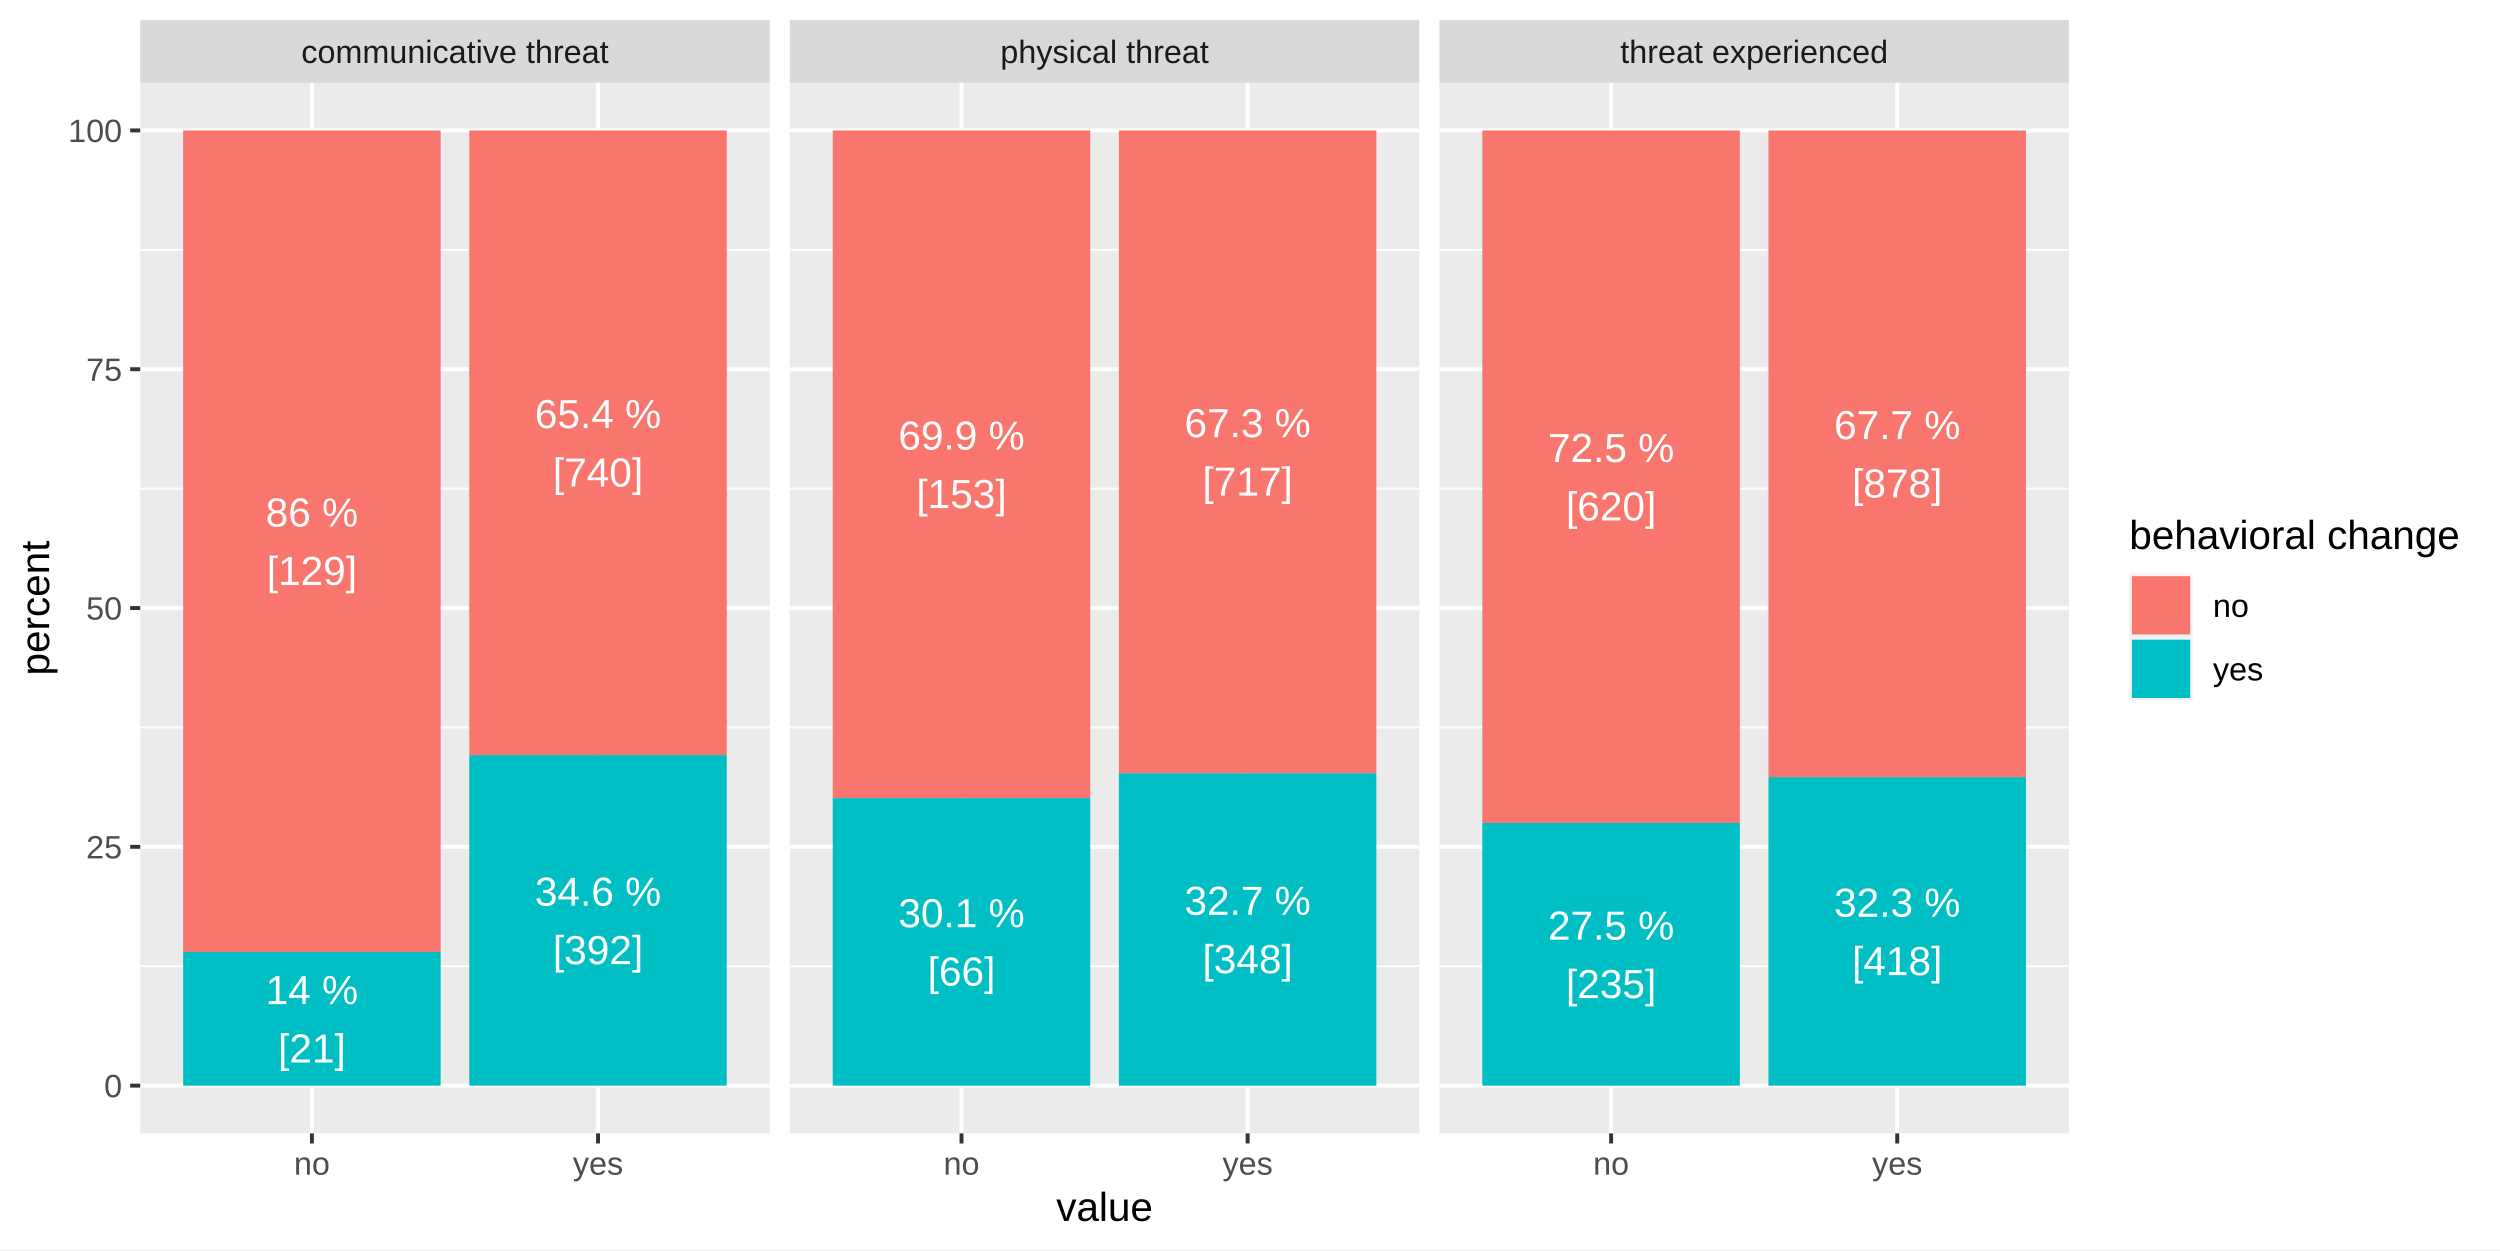
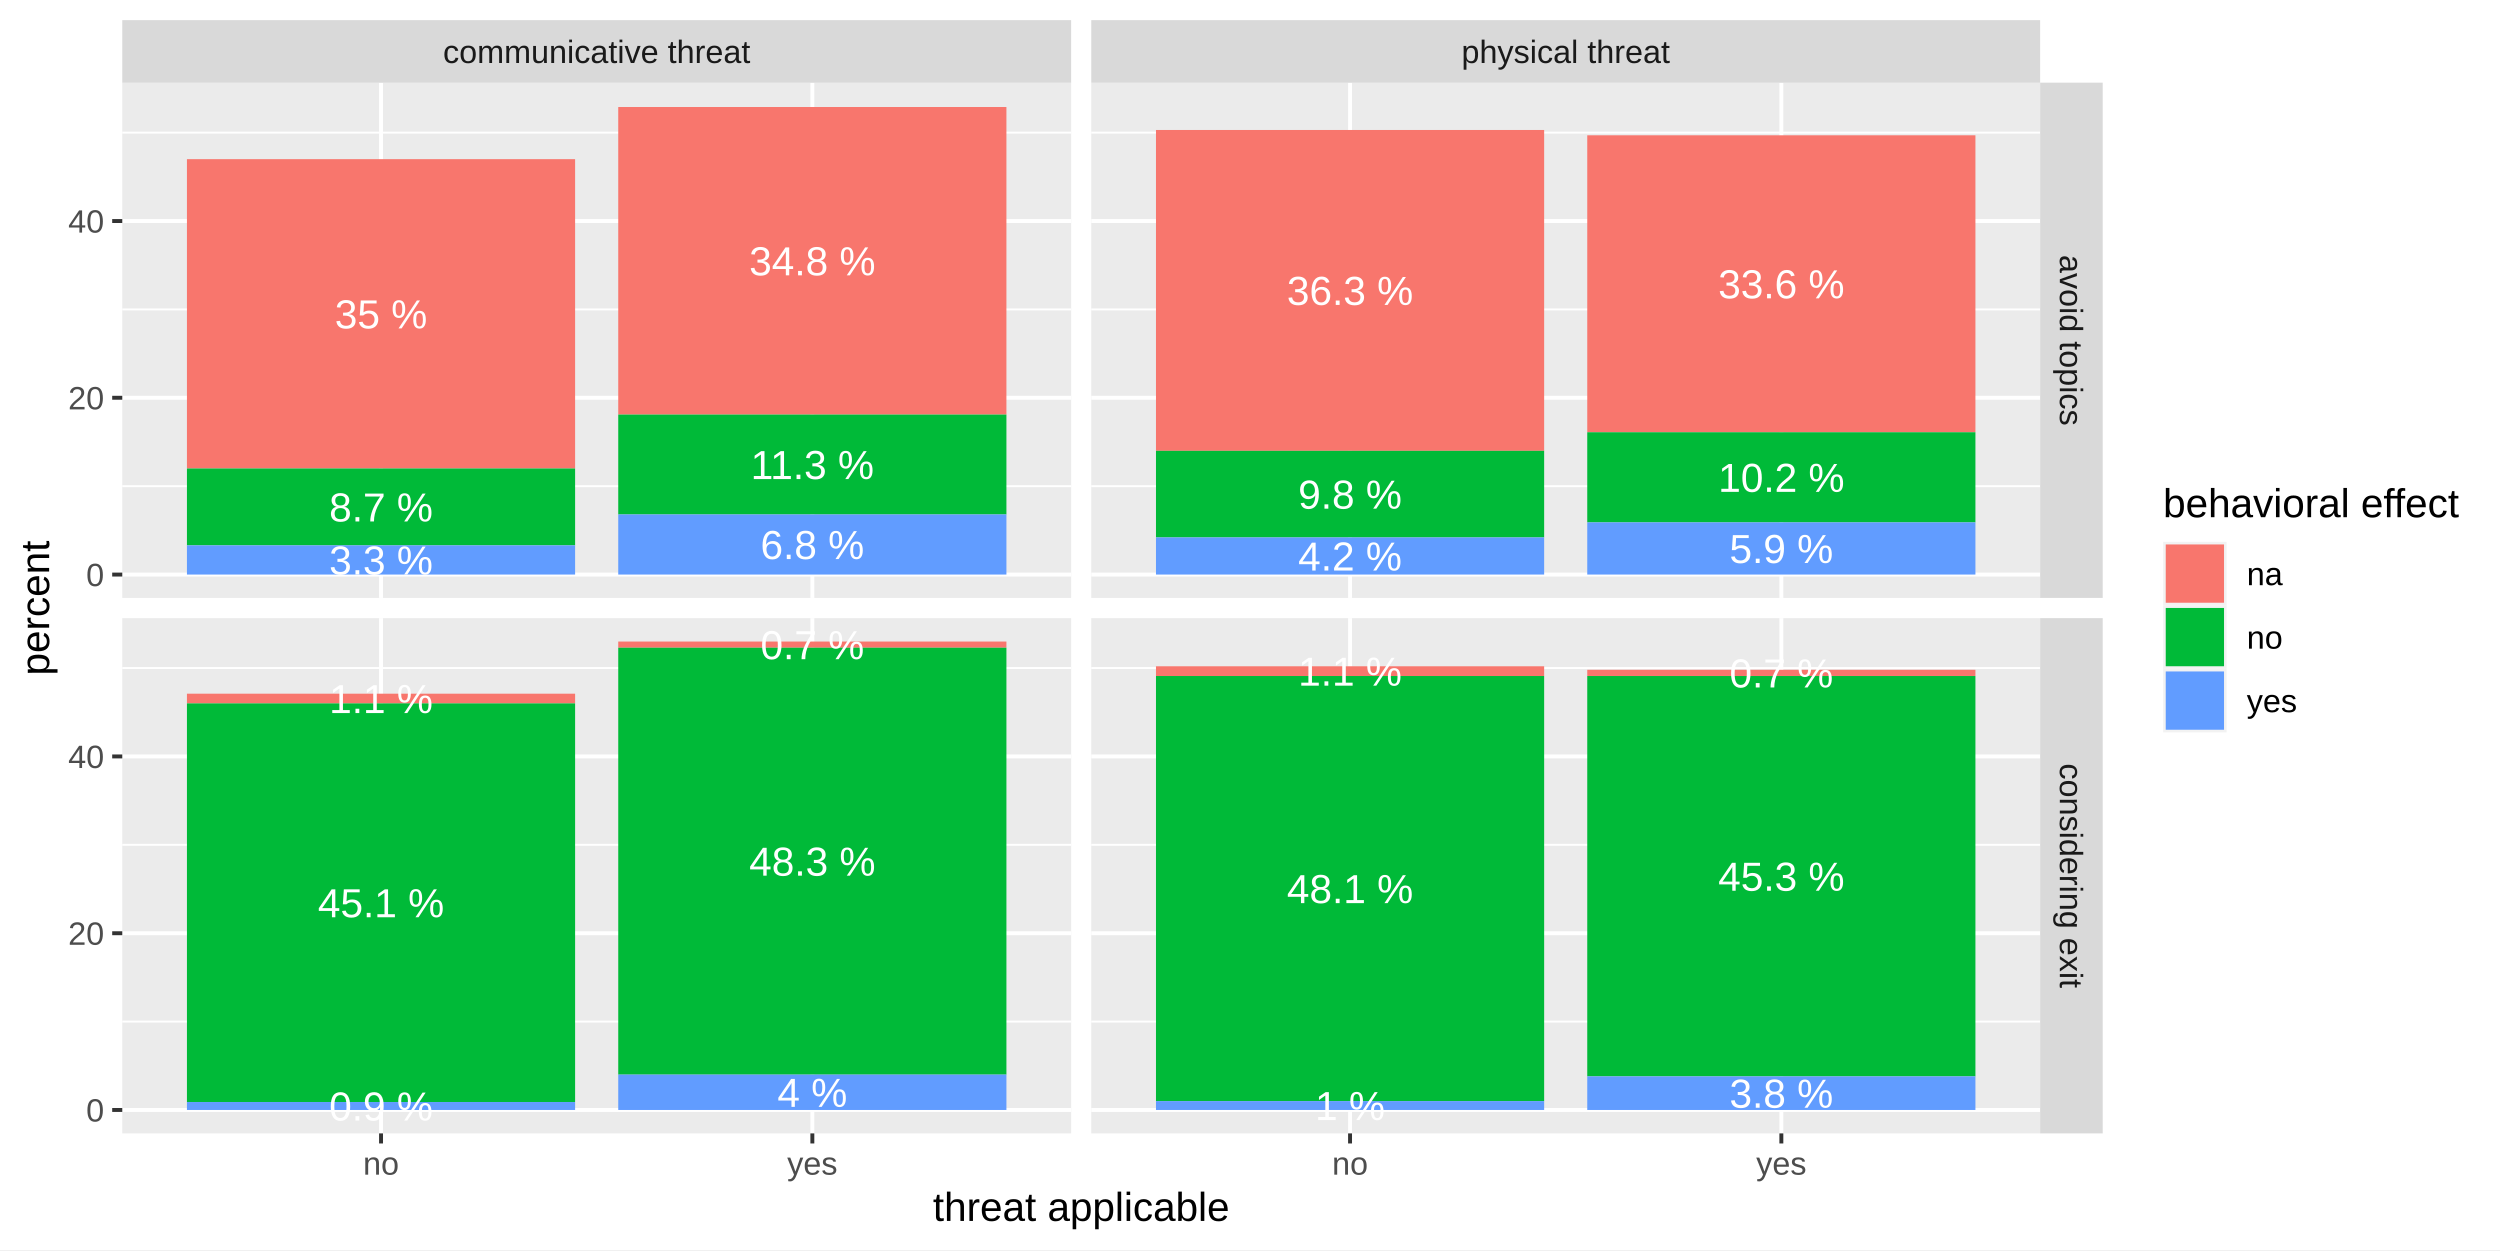
<svg xmlns="http://www.w3.org/2000/svg" class="svglite" width="680.31pt" height="340.16pt" viewBox="0 0 680.31 340.16">
  <defs>
    <style type="text/css">
    .svglite line, .svglite polyline, .svglite polygon, .svglite path, .svglite rect, .svglite circle {
      fill: none;
      stroke: #000000;
      stroke-linecap: round;
      stroke-linejoin: round;
      stroke-miterlimit: 10.00;
    }
    .svglite text {
      white-space: pre;
    }
  </style>
  </defs>
  <rect width="100%" height="100%" style="stroke: none; fill: #FFFFFF;" />
  <defs>
    <clipPath id="cpMC4wMHw2ODAuMzF8MC4wMHwzNDAuMTY=">
      <rect x="0.00" y="0.00" width="680.31" height="340.16" />
    </clipPath>
  </defs>
  <g clip-path="url(#cpMC4wMHw2ODAuMzF8MC4wMHwzNDAuMTY=)">
-     <rect x="0.00" y="0.00" width="680.31" height="340.16" style="stroke-width: 1.07; stroke: #FFFFFF; fill: #FFFFFF;" />
-   </g>
-   <defs>
-     <clipPath id="cpMzguMTZ8MjA5LjQ1fDIyLjUwfDMwOC40Mg==">
-       <rect x="38.16" y="22.50" width="171.29" height="285.92" />
-     </clipPath>
-   </defs>
-   <g clip-path="url(#cpMzguMTZ8MjA5LjQ1fDIyLjUwfDMwOC40Mg==)">
-     <rect x="38.16" y="22.50" width="171.29" height="285.92" style="stroke-width: 1.07; stroke: none; fill: #EBEBEB;" />
-     <polyline points="38.16,262.94 209.45,262.94 " style="stroke-width: 0.53; stroke: #FFFFFF; stroke-linecap: butt;" />
-     <polyline points="38.16,197.96 209.45,197.96 " style="stroke-width: 0.53; stroke: #FFFFFF; stroke-linecap: butt;" />
-     <polyline points="38.16,132.97 209.45,132.97 " style="stroke-width: 0.53; stroke: #FFFFFF; stroke-linecap: butt;" />
-     <polyline points="38.16,67.99 209.45,67.99 " style="stroke-width: 0.53; stroke: #FFFFFF; stroke-linecap: butt;" />
-     <polyline points="38.16,295.43 209.45,295.43 " style="stroke-width: 1.07; stroke: #FFFFFF; stroke-linecap: butt;" />
-     <polyline points="38.16,230.45 209.45,230.45 " style="stroke-width: 1.07; stroke: #FFFFFF; stroke-linecap: butt;" />
-     <polyline points="38.16,165.46 209.45,165.46 " style="stroke-width: 1.07; stroke: #FFFFFF; stroke-linecap: butt;" />
-     <polyline points="38.16,100.48 209.45,100.48 " style="stroke-width: 1.07; stroke: #FFFFFF; stroke-linecap: butt;" />
-     <polyline points="38.16,35.50 209.45,35.50 " style="stroke-width: 1.07; stroke: #FFFFFF; stroke-linecap: butt;" />
-     <polyline points="84.88,308.42 84.88,22.50 " style="stroke-width: 1.07; stroke: #FFFFFF; stroke-linecap: butt;" />
-     <polyline points="162.74,308.42 162.74,22.50 " style="stroke-width: 1.07; stroke: #FFFFFF; stroke-linecap: butt;" />
-     <rect x="49.84" y="35.50" width="70.07" height="223.54" style="stroke-width: 1.07; stroke: none; stroke-linecap: butt; stroke-linejoin: miter; fill: #F8766D;" />
-     <rect x="49.84" y="259.04" width="70.07" height="36.39" style="stroke-width: 1.07; stroke: none; stroke-linecap: butt; stroke-linejoin: miter; fill: #00BFC4;" />
-     <rect x="127.70" y="35.50" width="70.07" height="169.99" style="stroke-width: 1.07; stroke: none; stroke-linecap: butt; stroke-linejoin: miter; fill: #F8766D;" />
-     <rect x="127.70" y="205.49" width="70.07" height="89.93" style="stroke-width: 1.07; stroke: none; stroke-linecap: butt; stroke-linejoin: miter; fill: #00BFC4;" />
-     <text x="84.88" y="143.28" text-anchor="middle" style="font-size: 11.04px;fill: #FFFFFF; font-family: &quot;Arial&quot;;" textLength="25.14px" lengthAdjust="spacingAndGlyphs">86 %</text>
-     <text x="84.88" y="159.17" text-anchor="middle" style="font-size: 11.04px;fill: #FFFFFF; font-family: &quot;Arial&quot;;" textLength="24.54px" lengthAdjust="spacingAndGlyphs">[129]</text>
-     <text x="84.88" y="273.24" text-anchor="middle" style="font-size: 11.04px;fill: #FFFFFF; font-family: &quot;Arial&quot;;" textLength="25.14px" lengthAdjust="spacingAndGlyphs">14 %</text>
-     <text x="84.88" y="289.14" text-anchor="middle" style="font-size: 11.04px;fill: #FFFFFF; font-family: &quot;Arial&quot;;" textLength="18.40px" lengthAdjust="spacingAndGlyphs">[21]</text>
-     <text x="162.74" y="116.50" text-anchor="middle" style="font-size: 11.04px;fill: #FFFFFF; font-family: &quot;Arial&quot;;" textLength="34.34px" lengthAdjust="spacingAndGlyphs">65.4 %</text>
-     <text x="162.74" y="132.40" text-anchor="middle" style="font-size: 11.04px;fill: #FFFFFF; font-family: &quot;Arial&quot;;" textLength="24.54px" lengthAdjust="spacingAndGlyphs">[740]</text>
-     <text x="162.74" y="246.47" text-anchor="middle" style="font-size: 11.04px;fill: #FFFFFF; font-family: &quot;Arial&quot;;" textLength="34.34px" lengthAdjust="spacingAndGlyphs">34.6 %</text>
-     <text x="162.74" y="262.37" text-anchor="middle" style="font-size: 11.04px;fill: #FFFFFF; font-family: &quot;Arial&quot;;" textLength="24.54px" lengthAdjust="spacingAndGlyphs">[392]</text>
-   </g>
-   <g clip-path="url(#cpMC4wMHw2ODAuMzF8MC4wMHwzNDAuMTY=)">
- </g>
-   <defs>
-     <clipPath id="cpMjE0LjkzfDM4Ni4yM3wyMi41MHwzMDguNDI=">
-       <rect x="214.93" y="22.50" width="171.29" height="285.92" />
-     </clipPath>
-   </defs>
-   <g clip-path="url(#cpMjE0LjkzfDM4Ni4yM3wyMi41MHwzMDguNDI=)">
-     <rect x="214.93" y="22.50" width="171.29" height="285.92" style="stroke-width: 1.07; stroke: none; fill: #EBEBEB;" />
-     <polyline points="214.93,262.94 386.23,262.94 " style="stroke-width: 0.53; stroke: #FFFFFF; stroke-linecap: butt;" />
-     <polyline points="214.93,197.96 386.23,197.96 " style="stroke-width: 0.53; stroke: #FFFFFF; stroke-linecap: butt;" />
-     <polyline points="214.93,132.97 386.23,132.97 " style="stroke-width: 0.53; stroke: #FFFFFF; stroke-linecap: butt;" />
-     <polyline points="214.93,67.99 386.23,67.99 " style="stroke-width: 0.53; stroke: #FFFFFF; stroke-linecap: butt;" />
-     <polyline points="214.93,295.43 386.23,295.43 " style="stroke-width: 1.07; stroke: #FFFFFF; stroke-linecap: butt;" />
-     <polyline points="214.93,230.45 386.23,230.45 " style="stroke-width: 1.07; stroke: #FFFFFF; stroke-linecap: butt;" />
-     <polyline points="214.93,165.46 386.23,165.46 " style="stroke-width: 1.07; stroke: #FFFFFF; stroke-linecap: butt;" />
-     <polyline points="214.93,100.48 386.23,100.48 " style="stroke-width: 1.07; stroke: #FFFFFF; stroke-linecap: butt;" />
-     <polyline points="214.93,35.50 386.23,35.50 " style="stroke-width: 1.07; stroke: #FFFFFF; stroke-linecap: butt;" />
-     <polyline points="261.65,308.42 261.65,22.50 " style="stroke-width: 1.07; stroke: #FFFFFF; stroke-linecap: butt;" />
-     <polyline points="339.51,308.42 339.51,22.50 " style="stroke-width: 1.07; stroke: #FFFFFF; stroke-linecap: butt;" />
-     <rect x="226.61" y="35.50" width="70.07" height="181.69" style="stroke-width: 1.07; stroke: none; stroke-linecap: butt; stroke-linejoin: miter; fill: #F8766D;" />
-     <rect x="226.61" y="217.19" width="70.07" height="78.24" style="stroke-width: 1.07; stroke: none; stroke-linecap: butt; stroke-linejoin: miter; fill: #00BFC4;" />
-     <rect x="304.47" y="35.50" width="70.07" height="174.93" style="stroke-width: 1.07; stroke: none; stroke-linecap: butt; stroke-linejoin: miter; fill: #F8766D;" />
-     <rect x="304.47" y="210.43" width="70.07" height="85.00" style="stroke-width: 1.07; stroke: none; stroke-linecap: butt; stroke-linejoin: miter; fill: #00BFC4;" />
-     <text x="261.65" y="122.35" text-anchor="middle" style="font-size: 11.04px;fill: #FFFFFF; font-family: &quot;Arial&quot;;" textLength="34.34px" lengthAdjust="spacingAndGlyphs">69.9 %</text>
-     <text x="261.65" y="138.25" text-anchor="middle" style="font-size: 11.04px;fill: #FFFFFF; font-family: &quot;Arial&quot;;" textLength="24.54px" lengthAdjust="spacingAndGlyphs">[153]</text>
-     <text x="261.65" y="252.32" text-anchor="middle" style="font-size: 11.04px;fill: #FFFFFF; font-family: &quot;Arial&quot;;" textLength="34.34px" lengthAdjust="spacingAndGlyphs">30.1 %</text>
-     <text x="261.65" y="268.21" text-anchor="middle" style="font-size: 11.04px;fill: #FFFFFF; font-family: &quot;Arial&quot;;" textLength="18.40px" lengthAdjust="spacingAndGlyphs">[66]</text>
-     <text x="339.51" y="118.97" text-anchor="middle" style="font-size: 11.04px;fill: #FFFFFF; font-family: &quot;Arial&quot;;" textLength="34.34px" lengthAdjust="spacingAndGlyphs">67.3 %</text>
-     <text x="339.51" y="134.87" text-anchor="middle" style="font-size: 11.04px;fill: #FFFFFF; font-family: &quot;Arial&quot;;" textLength="24.54px" lengthAdjust="spacingAndGlyphs">[717]</text>
-     <text x="339.51" y="248.94" text-anchor="middle" style="font-size: 11.04px;fill: #FFFFFF; font-family: &quot;Arial&quot;;" textLength="34.34px" lengthAdjust="spacingAndGlyphs">32.7 %</text>
-     <text x="339.51" y="264.83" text-anchor="middle" style="font-size: 11.04px;fill: #FFFFFF; font-family: &quot;Arial&quot;;" textLength="24.54px" lengthAdjust="spacingAndGlyphs">[348]</text>
-   </g>
-   <g clip-path="url(#cpMC4wMHw2ODAuMzF8MC4wMHwzNDAuMTY=)">
- </g>
-   <defs>
-     <clipPath id="cpMzkxLjcxfDU2My4wMHwyMi41MHwzMDguNDI=">
-       <rect x="391.71" y="22.50" width="171.29" height="285.92" />
-     </clipPath>
-   </defs>
-   <g clip-path="url(#cpMzkxLjcxfDU2My4wMHwyMi41MHwzMDguNDI=)">
-     <rect x="391.71" y="22.50" width="171.29" height="285.92" style="stroke-width: 1.07; stroke: none; fill: #EBEBEB;" />
-     <polyline points="391.71,262.94 563.00,262.94 " style="stroke-width: 0.53; stroke: #FFFFFF; stroke-linecap: butt;" />
-     <polyline points="391.71,197.96 563.00,197.96 " style="stroke-width: 0.53; stroke: #FFFFFF; stroke-linecap: butt;" />
-     <polyline points="391.71,132.97 563.00,132.97 " style="stroke-width: 0.53; stroke: #FFFFFF; stroke-linecap: butt;" />
-     <polyline points="391.71,67.99 563.00,67.99 " style="stroke-width: 0.53; stroke: #FFFFFF; stroke-linecap: butt;" />
-     <polyline points="391.71,295.43 563.00,295.43 " style="stroke-width: 1.07; stroke: #FFFFFF; stroke-linecap: butt;" />
-     <polyline points="391.71,230.45 563.00,230.45 " style="stroke-width: 1.07; stroke: #FFFFFF; stroke-linecap: butt;" />
-     <polyline points="391.71,165.46 563.00,165.46 " style="stroke-width: 1.07; stroke: #FFFFFF; stroke-linecap: butt;" />
-     <polyline points="391.71,100.48 563.00,100.48 " style="stroke-width: 1.07; stroke: #FFFFFF; stroke-linecap: butt;" />
-     <polyline points="391.71,35.50 563.00,35.50 " style="stroke-width: 1.07; stroke: #FFFFFF; stroke-linecap: butt;" />
-     <polyline points="438.42,308.42 438.42,22.50 " style="stroke-width: 1.07; stroke: #FFFFFF; stroke-linecap: butt;" />
-     <polyline points="516.28,308.42 516.28,22.50 " style="stroke-width: 1.07; stroke: #FFFFFF; stroke-linecap: butt;" />
-     <rect x="403.38" y="35.50" width="70.07" height="188.45" style="stroke-width: 1.07; stroke: none; stroke-linecap: butt; stroke-linejoin: miter; fill: #F8766D;" />
-     <rect x="403.38" y="223.95" width="70.07" height="71.48" style="stroke-width: 1.07; stroke: none; stroke-linecap: butt; stroke-linejoin: miter; fill: #00BFC4;" />
-     <rect x="481.24" y="35.50" width="70.07" height="175.97" style="stroke-width: 1.07; stroke: none; stroke-linecap: butt; stroke-linejoin: miter; fill: #F8766D;" />
-     <rect x="481.24" y="211.47" width="70.07" height="83.96" style="stroke-width: 1.07; stroke: none; stroke-linecap: butt; stroke-linejoin: miter; fill: #00BFC4;" />
-     <text x="438.42" y="125.73" text-anchor="middle" style="font-size: 11.04px;fill: #FFFFFF; font-family: &quot;Arial&quot;;" textLength="34.34px" lengthAdjust="spacingAndGlyphs">72.5 %</text>
-     <text x="438.42" y="141.63" text-anchor="middle" style="font-size: 11.04px;fill: #FFFFFF; font-family: &quot;Arial&quot;;" textLength="24.54px" lengthAdjust="spacingAndGlyphs">[620]</text>
-     <text x="438.42" y="255.70" text-anchor="middle" style="font-size: 11.04px;fill: #FFFFFF; font-family: &quot;Arial&quot;;" textLength="34.34px" lengthAdjust="spacingAndGlyphs">27.5 %</text>
-     <text x="438.42" y="271.59" text-anchor="middle" style="font-size: 11.04px;fill: #FFFFFF; font-family: &quot;Arial&quot;;" textLength="24.54px" lengthAdjust="spacingAndGlyphs">[235]</text>
-     <text x="516.28" y="119.49" text-anchor="middle" style="font-size: 11.04px;fill: #FFFFFF; font-family: &quot;Arial&quot;;" textLength="34.34px" lengthAdjust="spacingAndGlyphs">67.7 %</text>
-     <text x="516.28" y="135.39" text-anchor="middle" style="font-size: 11.04px;fill: #FFFFFF; font-family: &quot;Arial&quot;;" textLength="24.54px" lengthAdjust="spacingAndGlyphs">[878]</text>
-     <text x="516.28" y="249.46" text-anchor="middle" style="font-size: 11.04px;fill: #FFFFFF; font-family: &quot;Arial&quot;;" textLength="34.34px" lengthAdjust="spacingAndGlyphs">32.3 %</text>
-     <text x="516.28" y="265.35" text-anchor="middle" style="font-size: 11.04px;fill: #FFFFFF; font-family: &quot;Arial&quot;;" textLength="24.54px" lengthAdjust="spacingAndGlyphs">[418]</text>
-   </g>
-   <g clip-path="url(#cpMC4wMHw2ODAuMzF8MC4wMHwzNDAuMTY=)">
- </g>
-   <defs>
-     <clipPath id="cpMzguMTZ8MjA5LjQ1fDUuNDh8MjIuNTA=">
-       <rect x="38.16" y="5.48" width="171.29" height="17.03" />
-     </clipPath>
-   </defs>
-   <g clip-path="url(#cpMzguMTZ8MjA5LjQ1fDUuNDh8MjIuNTA=)">
-     <rect x="38.16" y="5.48" width="171.29" height="17.03" style="stroke-width: 1.07; stroke: none; fill: #D9D9D9;" />
-     <text x="123.81" y="17.15" text-anchor="middle" style="font-size: 8.80px;fill: #1A1A1A; font-family: &quot;Arial&quot;;" textLength="83.62px" lengthAdjust="spacingAndGlyphs">communicative threat</text>
-   </g>
-   <g clip-path="url(#cpMC4wMHw2ODAuMzF8MC4wMHwzNDAuMTY=)">
- </g>
-   <defs>
-     <clipPath id="cpMjE0LjkzfDM4Ni4yM3w1LjQ4fDIyLjUw">
-       <rect x="214.93" y="5.48" width="171.29" height="17.03" />
-     </clipPath>
-   </defs>
-   <g clip-path="url(#cpMjE0LjkzfDM4Ni4yM3w1LjQ4fDIyLjUw)">
-     <rect x="214.93" y="5.48" width="171.29" height="17.03" style="stroke-width: 1.07; stroke: none; fill: #D9D9D9;" />
-     <text x="300.58" y="17.15" text-anchor="middle" style="font-size: 8.80px;fill: #1A1A1A; font-family: &quot;Arial&quot;;" textLength="56.73px" lengthAdjust="spacingAndGlyphs">physical threat</text>
-   </g>
-   <g clip-path="url(#cpMC4wMHw2ODAuMzF8MC4wMHwzNDAuMTY=)">
- </g>
-   <defs>
-     <clipPath id="cpMzkxLjcxfDU2My4wMHw1LjQ4fDIyLjUw">
-       <rect x="391.71" y="5.48" width="171.29" height="17.03" />
-     </clipPath>
-   </defs>
-   <g clip-path="url(#cpMzkxLjcxfDU2My4wMHw1LjQ4fDIyLjUw)">
-     <rect x="391.71" y="5.48" width="171.29" height="17.03" style="stroke-width: 1.07; stroke: none; fill: #D9D9D9;" />
-     <text x="477.35" y="17.15" text-anchor="middle" style="font-size: 8.80px;fill: #1A1A1A; font-family: &quot;Arial&quot;;" textLength="72.89px" lengthAdjust="spacingAndGlyphs">threat experienced</text>
-   </g>
-   <g clip-path="url(#cpMC4wMHw2ODAuMzF8MC4wMHwzNDAuMTY=)">
-     <polyline points="84.88,311.16 84.88,308.42 " style="stroke-width: 1.07; stroke: #333333; stroke-linecap: butt;" />
-     <polyline points="162.74,311.16 162.74,308.42 " style="stroke-width: 1.07; stroke: #333333; stroke-linecap: butt;" />
-     <text x="84.88" y="319.66" text-anchor="middle" style="font-size: 8.80px;fill: #4D4D4D; font-family: &quot;Arial&quot;;" textLength="9.79px" lengthAdjust="spacingAndGlyphs">no</text>
-     <text x="162.74" y="319.66" text-anchor="middle" style="font-size: 8.80px;fill: #4D4D4D; font-family: &quot;Arial&quot;;" textLength="13.69px" lengthAdjust="spacingAndGlyphs">yes</text>
-     <polyline points="261.65,311.16 261.65,308.42 " style="stroke-width: 1.07; stroke: #333333; stroke-linecap: butt;" />
-     <polyline points="339.51,311.16 339.51,308.42 " style="stroke-width: 1.07; stroke: #333333; stroke-linecap: butt;" />
-     <text x="261.65" y="319.66" text-anchor="middle" style="font-size: 8.80px;fill: #4D4D4D; font-family: &quot;Arial&quot;;" textLength="9.79px" lengthAdjust="spacingAndGlyphs">no</text>
-     <text x="339.51" y="319.66" text-anchor="middle" style="font-size: 8.80px;fill: #4D4D4D; font-family: &quot;Arial&quot;;" textLength="13.69px" lengthAdjust="spacingAndGlyphs">yes</text>
-     <polyline points="438.42,311.16 438.42,308.42 " style="stroke-width: 1.07; stroke: #333333; stroke-linecap: butt;" />
-     <polyline points="516.28,311.16 516.28,308.42 " style="stroke-width: 1.07; stroke: #333333; stroke-linecap: butt;" />
-     <text x="438.42" y="319.66" text-anchor="middle" style="font-size: 8.80px;fill: #4D4D4D; font-family: &quot;Arial&quot;;" textLength="9.79px" lengthAdjust="spacingAndGlyphs">no</text>
-     <text x="516.28" y="319.66" text-anchor="middle" style="font-size: 8.80px;fill: #4D4D4D; font-family: &quot;Arial&quot;;" textLength="13.69px" lengthAdjust="spacingAndGlyphs">yes</text>
-     <text x="33.23" y="298.58" text-anchor="end" style="font-size: 8.80px;fill: #4D4D4D; font-family: &quot;Arial&quot;;" textLength="4.90px" lengthAdjust="spacingAndGlyphs">0</text>
-     <text x="33.23" y="233.60" text-anchor="end" style="font-size: 8.80px;fill: #4D4D4D; font-family: &quot;Arial&quot;;" textLength="9.79px" lengthAdjust="spacingAndGlyphs">25</text>
-     <text x="33.23" y="168.62" text-anchor="end" style="font-size: 8.80px;fill: #4D4D4D; font-family: &quot;Arial&quot;;" textLength="9.79px" lengthAdjust="spacingAndGlyphs">50</text>
-     <text x="33.23" y="103.64" text-anchor="end" style="font-size: 8.80px;fill: #4D4D4D; font-family: &quot;Arial&quot;;" textLength="9.79px" lengthAdjust="spacingAndGlyphs">75</text>
-     <text x="33.23" y="38.65" text-anchor="end" style="font-size: 8.80px;fill: #4D4D4D; font-family: &quot;Arial&quot;;" textLength="14.69px" lengthAdjust="spacingAndGlyphs">100</text>
-     <polyline points="35.42,295.43 38.16,295.43 " style="stroke-width: 1.07; stroke: #333333; stroke-linecap: butt;" />
-     <polyline points="35.42,230.45 38.16,230.45 " style="stroke-width: 1.07; stroke: #333333; stroke-linecap: butt;" />
-     <polyline points="35.42,165.46 38.16,165.46 " style="stroke-width: 1.07; stroke: #333333; stroke-linecap: butt;" />
-     <polyline points="35.42,100.48 38.16,100.48 " style="stroke-width: 1.07; stroke: #333333; stroke-linecap: butt;" />
-     <polyline points="35.42,35.50 38.16,35.50 " style="stroke-width: 1.07; stroke: #333333; stroke-linecap: butt;" />
-     <text x="300.58" y="332.24" text-anchor="middle" style="font-size: 11.00px; font-family: &quot;Arial&quot;;" textLength="26.30px" lengthAdjust="spacingAndGlyphs">value</text>
+     <rect x="0" y="-0" width="680.31" height="340.16" style="stroke-width: 1.07; stroke: #FFFFFF; fill: #FFFFFF;" />
+   </g>
+   <defs>
+     <clipPath id="cpMzMuMjd8MjkxLjQ4fDIyLjUwfDE2Mi43Mg==">
+       <rect x="33.27" y="22.50" width="258.21" height="140.22" />
+     </clipPath>
+   </defs>
+   <g clip-path="url(#cpMzMuMjd8MjkxLjQ4fDIyLjUwfDE2Mi43Mg==)">
+     <rect x="33.27" y="22.50" width="258.21" height="140.22" style="stroke-width: 1.07; stroke: none; fill: #EBEBEB;" />
+     <polyline points="33.27,132.30 291.48,132.30 " style="stroke-width: 0.53; stroke: #FFFFFF; stroke-linecap: butt;" />
+     <polyline points="33.27,84.20 291.48,84.20 " style="stroke-width: 0.53; stroke: #FFFFFF; stroke-linecap: butt;" />
+     <polyline points="33.27,36.09 291.48,36.09 " style="stroke-width: 0.53; stroke: #FFFFFF; stroke-linecap: butt;" />
+     <polyline points="33.27,156.35 291.48,156.35 " style="stroke-width: 1.07; stroke: #FFFFFF; stroke-linecap: butt;" />
+     <polyline points="33.27,108.25 291.48,108.25 " style="stroke-width: 1.07; stroke: #FFFFFF; stroke-linecap: butt;" />
+     <polyline points="33.27,60.15 291.48,60.15 " style="stroke-width: 1.07; stroke: #FFFFFF; stroke-linecap: butt;" />
+     <polyline points="103.69,162.72 103.69,22.50 " style="stroke-width: 1.07; stroke: #FFFFFF; stroke-linecap: butt;" />
+     <polyline points="221.06,162.72 221.06,22.50 " style="stroke-width: 1.07; stroke: #FFFFFF; stroke-linecap: butt;" />
+     <rect x="50.87" y="43.31" width="105.63" height="84.18" style="stroke-width: 1.07; stroke: none; stroke-linecap: butt; stroke-linejoin: miter; fill: #F8766D;" />
+     <rect x="168.24" y="29.12" width="105.63" height="83.70" style="stroke-width: 1.07; stroke: none; stroke-linecap: butt; stroke-linejoin: miter; fill: #F8766D;" />
+     <rect x="50.87" y="127.49" width="105.63" height="20.92" style="stroke-width: 1.07; stroke: none; stroke-linecap: butt; stroke-linejoin: miter; fill: #00BA38;" />
+     <rect x="168.24" y="112.82" width="105.63" height="27.18" style="stroke-width: 1.07; stroke: none; stroke-linecap: butt; stroke-linejoin: miter; fill: #00BA38;" />
+     <rect x="50.87" y="148.41" width="105.63" height="7.94" style="stroke-width: 1.07; stroke: none; stroke-linecap: butt; stroke-linejoin: miter; fill: #619CFF;" />
+     <rect x="168.24" y="140.00" width="105.63" height="16.35" style="stroke-width: 1.07; stroke: none; stroke-linecap: butt; stroke-linejoin: miter; fill: #619CFF;" />
+     <text x="103.69" y="89.36" text-anchor="middle" style="font-size: 11.04px;fill: #FFFFFF; font-family: &quot;Arial&quot;;" textLength="25.14px" lengthAdjust="spacingAndGlyphs">35 %</text>
+     <text x="221.06" y="74.92" text-anchor="middle" style="font-size: 11.04px;fill: #FFFFFF; font-family: &quot;Arial&quot;;" textLength="34.34px" lengthAdjust="spacingAndGlyphs">34.8 %</text>
+     <text x="103.69" y="141.91" text-anchor="middle" style="font-size: 11.04px;fill: #FFFFFF; font-family: &quot;Arial&quot;;" textLength="28.21px" lengthAdjust="spacingAndGlyphs">8.7 %</text>
+     <text x="221.06" y="130.36" text-anchor="middle" style="font-size: 11.04px;fill: #FFFFFF; font-family: &quot;Arial&quot;;" textLength="34.34px" lengthAdjust="spacingAndGlyphs">11.3 %</text>
+     <text x="103.69" y="156.34" text-anchor="middle" style="font-size: 11.04px;fill: #FFFFFF; font-family: &quot;Arial&quot;;" textLength="28.21px" lengthAdjust="spacingAndGlyphs">3.3 %</text>
+     <text x="221.06" y="152.13" text-anchor="middle" style="font-size: 11.04px;fill: #FFFFFF; font-family: &quot;Arial&quot;;" textLength="28.21px" lengthAdjust="spacingAndGlyphs">6.8 %</text>
+   </g>
+   <g clip-path="url(#cpMC4wMHw2ODAuMzF8MC4wMHwzNDAuMTY=)">
+ </g>
+   <defs>
+     <clipPath id="cpMzMuMjd8MjkxLjQ4fDE2OC4yMHwzMDguNDI=">
+       <rect x="33.27" y="168.20" width="258.21" height="140.22" />
+     </clipPath>
+   </defs>
+   <g clip-path="url(#cpMzMuMjd8MjkxLjQ4fDE2OC4yMHwzMDguNDI=)">
+     <rect x="33.27" y="168.20" width="258.21" height="140.22" style="stroke-width: 1.07; stroke: none; fill: #EBEBEB;" />
+     <polyline points="33.27,278.00 291.48,278.00 " style="stroke-width: 0.53; stroke: #FFFFFF; stroke-linecap: butt;" />
+     <polyline points="33.27,229.90 291.48,229.90 " style="stroke-width: 0.53; stroke: #FFFFFF; stroke-linecap: butt;" />
+     <polyline points="33.27,181.79 291.48,181.79 " style="stroke-width: 0.53; stroke: #FFFFFF; stroke-linecap: butt;" />
+     <polyline points="33.27,302.05 291.48,302.05 " style="stroke-width: 1.07; stroke: #FFFFFF; stroke-linecap: butt;" />
+     <polyline points="33.27,253.95 291.48,253.95 " style="stroke-width: 1.07; stroke: #FFFFFF; stroke-linecap: butt;" />
+     <polyline points="33.27,205.84 291.48,205.84 " style="stroke-width: 1.07; stroke: #FFFFFF; stroke-linecap: butt;" />
+     <polyline points="103.69,308.42 103.69,168.20 " style="stroke-width: 1.07; stroke: #FFFFFF; stroke-linecap: butt;" />
+     <polyline points="221.06,308.42 221.06,168.20 " style="stroke-width: 1.07; stroke: #FFFFFF; stroke-linecap: butt;" />
+     <rect x="50.87" y="188.77" width="105.63" height="2.65" style="stroke-width: 1.07; stroke: none; stroke-linecap: butt; stroke-linejoin: miter; fill: #F8766D;" />
+     <rect x="168.24" y="174.58" width="105.63" height="1.68" style="stroke-width: 1.07; stroke: none; stroke-linecap: butt; stroke-linejoin: miter; fill: #F8766D;" />
+     <rect x="50.87" y="191.41" width="105.63" height="108.47" style="stroke-width: 1.07; stroke: none; stroke-linecap: butt; stroke-linejoin: miter; fill: #00BA38;" />
+     <rect x="168.24" y="176.26" width="105.63" height="116.17" style="stroke-width: 1.07; stroke: none; stroke-linecap: butt; stroke-linejoin: miter; fill: #00BA38;" />
+     <rect x="50.87" y="299.89" width="105.63" height="2.16" style="stroke-width: 1.07; stroke: none; stroke-linecap: butt; stroke-linejoin: miter; fill: #619CFF;" />
+     <rect x="168.24" y="292.43" width="105.63" height="9.62" style="stroke-width: 1.07; stroke: none; stroke-linecap: butt; stroke-linejoin: miter; fill: #619CFF;" />
+     <text x="103.69" y="194.05" text-anchor="middle" style="font-size: 11.04px;fill: #FFFFFF; font-family: &quot;Arial&quot;;" textLength="28.21px" lengthAdjust="spacingAndGlyphs">1.1 %</text>
+     <text x="221.06" y="179.38" text-anchor="middle" style="font-size: 11.04px;fill: #FFFFFF; font-family: &quot;Arial&quot;;" textLength="28.21px" lengthAdjust="spacingAndGlyphs">0.7 %</text>
+     <text x="103.69" y="249.61" text-anchor="middle" style="font-size: 11.04px;fill: #FFFFFF; font-family: &quot;Arial&quot;;" textLength="34.34px" lengthAdjust="spacingAndGlyphs">45.1 %</text>
+     <text x="221.06" y="238.30" text-anchor="middle" style="font-size: 11.04px;fill: #FFFFFF; font-family: &quot;Arial&quot;;" textLength="34.34px" lengthAdjust="spacingAndGlyphs">48.3 %</text>
+     <text x="103.69" y="304.92" text-anchor="middle" style="font-size: 11.04px;fill: #FFFFFF; font-family: &quot;Arial&quot;;" textLength="28.21px" lengthAdjust="spacingAndGlyphs">0.9 %</text>
+     <text x="221.06" y="301.20" text-anchor="middle" style="font-size: 11.04px;fill: #FFFFFF; font-family: &quot;Arial&quot;;" textLength="19.01px" lengthAdjust="spacingAndGlyphs">4 %</text>
+   </g>
+   <g clip-path="url(#cpMC4wMHw2ODAuMzF8MC4wMHwzNDAuMTY=)">
+ </g>
+   <defs>
+     <clipPath id="cpMjk2Ljk2fDU1NS4xN3wyMi41MHwxNjIuNzI=">
+       <rect x="296.96" y="22.50" width="258.21" height="140.22" />
+     </clipPath>
+   </defs>
+   <g clip-path="url(#cpMjk2Ljk2fDU1NS4xN3wyMi41MHwxNjIuNzI=)">
+     <rect x="296.96" y="22.50" width="258.21" height="140.22" style="stroke-width: 1.07; stroke: none; fill: #EBEBEB;" />
+     <polyline points="296.96,132.30 555.17,132.30 " style="stroke-width: 0.53; stroke: #FFFFFF; stroke-linecap: butt;" />
+     <polyline points="296.96,84.20 555.17,84.20 " style="stroke-width: 0.53; stroke: #FFFFFF; stroke-linecap: butt;" />
+     <polyline points="296.96,36.09 555.17,36.09 " style="stroke-width: 0.53; stroke: #FFFFFF; stroke-linecap: butt;" />
+     <polyline points="296.96,156.35 555.17,156.35 " style="stroke-width: 1.07; stroke: #FFFFFF; stroke-linecap: butt;" />
+     <polyline points="296.96,108.25 555.17,108.25 " style="stroke-width: 1.07; stroke: #FFFFFF; stroke-linecap: butt;" />
+     <polyline points="296.96,60.15 555.17,60.15 " style="stroke-width: 1.07; stroke: #FFFFFF; stroke-linecap: butt;" />
+     <polyline points="367.38,162.72 367.38,22.50 " style="stroke-width: 1.07; stroke: #FFFFFF; stroke-linecap: butt;" />
+     <polyline points="484.75,162.72 484.75,22.50 " style="stroke-width: 1.07; stroke: #FFFFFF; stroke-linecap: butt;" />
+     <rect x="314.57" y="35.37" width="105.63" height="87.31" style="stroke-width: 1.07; stroke: none; stroke-linecap: butt; stroke-linejoin: miter; fill: #F8766D;" />
+     <rect x="431.93" y="36.82" width="105.63" height="80.81" style="stroke-width: 1.07; stroke: none; stroke-linecap: butt; stroke-linejoin: miter; fill: #F8766D;" />
+     <rect x="314.57" y="122.68" width="105.63" height="23.57" style="stroke-width: 1.07; stroke: none; stroke-linecap: butt; stroke-linejoin: miter; fill: #00BA38;" />
+     <rect x="431.93" y="117.63" width="105.63" height="24.53" style="stroke-width: 1.07; stroke: none; stroke-linecap: butt; stroke-linejoin: miter; fill: #00BA38;" />
+     <rect x="314.57" y="146.25" width="105.63" height="10.10" style="stroke-width: 1.07; stroke: none; stroke-linecap: butt; stroke-linejoin: miter; fill: #619CFF;" />
+     <rect x="431.93" y="142.16" width="105.63" height="14.19" style="stroke-width: 1.07; stroke: none; stroke-linecap: butt; stroke-linejoin: miter; fill: #619CFF;" />
+     <text x="367.38" y="82.98" text-anchor="middle" style="font-size: 11.04px;fill: #FFFFFF; font-family: &quot;Arial&quot;;" textLength="34.34px" lengthAdjust="spacingAndGlyphs">36.3 %</text>
+     <text x="484.75" y="81.18" text-anchor="middle" style="font-size: 11.04px;fill: #FFFFFF; font-family: &quot;Arial&quot;;" textLength="34.34px" lengthAdjust="spacingAndGlyphs">33.6 %</text>
+     <text x="367.38" y="138.42" text-anchor="middle" style="font-size: 11.04px;fill: #FFFFFF; font-family: &quot;Arial&quot;;" textLength="28.21px" lengthAdjust="spacingAndGlyphs">9.8 %</text>
+     <text x="484.75" y="133.85" text-anchor="middle" style="font-size: 11.04px;fill: #FFFFFF; font-family: &quot;Arial&quot;;" textLength="34.34px" lengthAdjust="spacingAndGlyphs">10.2 %</text>
+     <text x="367.38" y="155.26" text-anchor="middle" style="font-size: 11.04px;fill: #FFFFFF; font-family: &quot;Arial&quot;;" textLength="28.21px" lengthAdjust="spacingAndGlyphs">4.2 %</text>
+     <text x="484.75" y="153.21" text-anchor="middle" style="font-size: 11.04px;fill: #FFFFFF; font-family: &quot;Arial&quot;;" textLength="28.21px" lengthAdjust="spacingAndGlyphs">5.9 %</text>
+   </g>
+   <g clip-path="url(#cpMC4wMHw2ODAuMzF8MC4wMHwzNDAuMTY=)">
+ </g>
+   <defs>
+     <clipPath id="cpMjk2Ljk2fDU1NS4xN3wxNjguMjB8MzA4LjQy">
+       <rect x="296.96" y="168.20" width="258.21" height="140.22" />
+     </clipPath>
+   </defs>
+   <g clip-path="url(#cpMjk2Ljk2fDU1NS4xN3wxNjguMjB8MzA4LjQy)">
+     <rect x="296.96" y="168.20" width="258.21" height="140.22" style="stroke-width: 1.07; stroke: none; fill: #EBEBEB;" />
+     <polyline points="296.96,278.00 555.17,278.00 " style="stroke-width: 0.53; stroke: #FFFFFF; stroke-linecap: butt;" />
+     <polyline points="296.96,229.90 555.17,229.90 " style="stroke-width: 0.53; stroke: #FFFFFF; stroke-linecap: butt;" />
+     <polyline points="296.96,181.79 555.17,181.79 " style="stroke-width: 0.53; stroke: #FFFFFF; stroke-linecap: butt;" />
+     <polyline points="296.96,302.05 555.17,302.05 " style="stroke-width: 1.07; stroke: #FFFFFF; stroke-linecap: butt;" />
+     <polyline points="296.96,253.95 555.17,253.95 " style="stroke-width: 1.07; stroke: #FFFFFF; stroke-linecap: butt;" />
+     <polyline points="296.96,205.84 555.17,205.84 " style="stroke-width: 1.07; stroke: #FFFFFF; stroke-linecap: butt;" />
+     <polyline points="367.38,308.42 367.38,168.20 " style="stroke-width: 1.07; stroke: #FFFFFF; stroke-linecap: butt;" />
+     <polyline points="484.75,308.42 484.75,168.20 " style="stroke-width: 1.07; stroke: #FFFFFF; stroke-linecap: butt;" />
+     <rect x="314.57" y="181.31" width="105.63" height="2.65" style="stroke-width: 1.07; stroke: none; stroke-linecap: butt; stroke-linejoin: miter; fill: #F8766D;" />
+     <rect x="431.93" y="182.27" width="105.63" height="1.68" style="stroke-width: 1.07; stroke: none; stroke-linecap: butt; stroke-linejoin: miter; fill: #F8766D;" />
+     <rect x="314.57" y="183.96" width="105.63" height="115.69" style="stroke-width: 1.07; stroke: none; stroke-linecap: butt; stroke-linejoin: miter; fill: #00BA38;" />
+     <rect x="431.93" y="183.96" width="105.63" height="108.95" style="stroke-width: 1.07; stroke: none; stroke-linecap: butt; stroke-linejoin: miter; fill: #00BA38;" />
+     <rect x="314.57" y="299.64" width="105.63" height="2.41" style="stroke-width: 1.07; stroke: none; stroke-linecap: butt; stroke-linejoin: miter; fill: #619CFF;" />
+     <rect x="431.93" y="292.91" width="105.63" height="9.14" style="stroke-width: 1.07; stroke: none; stroke-linecap: butt; stroke-linejoin: miter; fill: #619CFF;" />
+     <text x="367.38" y="186.59" text-anchor="middle" style="font-size: 11.04px;fill: #FFFFFF; font-family: &quot;Arial&quot;;" textLength="28.21px" lengthAdjust="spacingAndGlyphs">1.1 %</text>
+     <text x="484.75" y="187.07" text-anchor="middle" style="font-size: 11.04px;fill: #FFFFFF; font-family: &quot;Arial&quot;;" textLength="28.21px" lengthAdjust="spacingAndGlyphs">0.7 %</text>
+     <text x="367.38" y="245.76" text-anchor="middle" style="font-size: 11.04px;fill: #FFFFFF; font-family: &quot;Arial&quot;;" textLength="34.34px" lengthAdjust="spacingAndGlyphs">48.1 %</text>
+     <text x="484.75" y="242.39" text-anchor="middle" style="font-size: 11.04px;fill: #FFFFFF; font-family: &quot;Arial&quot;;" textLength="34.34px" lengthAdjust="spacingAndGlyphs">45.3 %</text>
+     <text x="367.38" y="304.80" text-anchor="middle" style="font-size: 11.04px;fill: #FFFFFF; font-family: &quot;Arial&quot;;" textLength="19.01px" lengthAdjust="spacingAndGlyphs">1 %</text>
+     <text x="484.75" y="301.44" text-anchor="middle" style="font-size: 11.04px;fill: #FFFFFF; font-family: &quot;Arial&quot;;" textLength="28.21px" lengthAdjust="spacingAndGlyphs">3.8 %</text>
+   </g>
+   <g clip-path="url(#cpMC4wMHw2ODAuMzF8MC4wMHwzNDAuMTY=)">
+ </g>
+   <defs>
+     <clipPath id="cpMzMuMjd8MjkxLjQ4fDUuNDh8MjIuNTA=">
+       <rect x="33.27" y="5.48" width="258.21" height="17.03" />
+     </clipPath>
+   </defs>
+   <g clip-path="url(#cpMzMuMjd8MjkxLjQ4fDUuNDh8MjIuNTA=)">
+     <rect x="33.27" y="5.48" width="258.21" height="17.03" style="stroke-width: 1.07; stroke: none; fill: #D9D9D9;" />
+     <text x="162.37" y="17.15" text-anchor="middle" style="font-size: 8.80px;fill: #1A1A1A; font-family: &quot;Arial&quot;;" textLength="83.62px" lengthAdjust="spacingAndGlyphs">communicative threat</text>
+   </g>
+   <g clip-path="url(#cpMC4wMHw2ODAuMzF8MC4wMHwzNDAuMTY=)">
+ </g>
+   <defs>
+     <clipPath id="cpMjk2Ljk2fDU1NS4xN3w1LjQ4fDIyLjUw">
+       <rect x="296.96" y="5.48" width="258.21" height="17.03" />
+     </clipPath>
+   </defs>
+   <g clip-path="url(#cpMjk2Ljk2fDU1NS4xN3w1LjQ4fDIyLjUw)">
+     <rect x="296.96" y="5.48" width="258.21" height="17.03" style="stroke-width: 1.07; stroke: none; fill: #D9D9D9;" />
+     <text x="426.07" y="17.15" text-anchor="middle" style="font-size: 8.80px;fill: #1A1A1A; font-family: &quot;Arial&quot;;" textLength="56.73px" lengthAdjust="spacingAndGlyphs">physical threat</text>
+   </g>
+   <g clip-path="url(#cpMC4wMHw2ODAuMzF8MC4wMHwzNDAuMTY=)">
+ </g>
+   <defs>
+     <clipPath id="cpNTU1LjE3fDU3Mi4yMHwyMi41MHwxNjIuNzI=">
+       <rect x="555.17" y="22.50" width="17.03" height="140.22" />
+     </clipPath>
+   </defs>
+   <g clip-path="url(#cpNTU1LjE3fDU3Mi4yMHwyMi41MHwxNjIuNzI=)">
+     <rect x="555.17" y="22.50" width="17.03" height="140.22" style="stroke-width: 1.07; stroke: none; fill: #D9D9D9;" />
+     <text transform="translate(560.53,92.61) rotate(90)" text-anchor="middle" style="font-size: 8.80px;fill: #1A1A1A; font-family: &quot;Arial&quot;;" textLength="46.46px" lengthAdjust="spacingAndGlyphs">avoid topics</text>
+   </g>
+   <g clip-path="url(#cpMC4wMHw2ODAuMzF8MC4wMHwzNDAuMTY=)">
+ </g>
+   <defs>
+     <clipPath id="cpNTU1LjE3fDU3Mi4yMHwxNjguMjB8MzA4LjQy">
+       <rect x="555.17" y="168.20" width="17.03" height="140.22" />
+     </clipPath>
+   </defs>
+   <g clip-path="url(#cpNTU1LjE3fDU3Mi4yMHwxNjguMjB8MzA4LjQy)">
+     <rect x="555.17" y="168.20" width="17.03" height="140.22" style="stroke-width: 1.07; stroke: none; fill: #D9D9D9;" />
+     <text transform="translate(560.53,238.31) rotate(90)" text-anchor="middle" style="font-size: 8.80px;fill: #1A1A1A; font-family: &quot;Arial&quot;;" textLength="61.14px" lengthAdjust="spacingAndGlyphs">considering exit</text>
+   </g>
+   <g clip-path="url(#cpMC4wMHw2ODAuMzF8MC4wMHwzNDAuMTY=)">
+     <polyline points="103.69,311.16 103.69,308.42 " style="stroke-width: 1.07; stroke: #333333; stroke-linecap: butt;" />
+     <polyline points="221.06,311.16 221.06,308.42 " style="stroke-width: 1.07; stroke: #333333; stroke-linecap: butt;" />
+     <text x="103.69" y="319.66" text-anchor="middle" style="font-size: 8.80px;fill: #4D4D4D; font-family: &quot;Arial&quot;;" textLength="9.79px" lengthAdjust="spacingAndGlyphs">no</text>
+     <text x="221.06" y="319.66" text-anchor="middle" style="font-size: 8.80px;fill: #4D4D4D; font-family: &quot;Arial&quot;;" textLength="13.69px" lengthAdjust="spacingAndGlyphs">yes</text>
+     <polyline points="367.38,311.16 367.38,308.42 " style="stroke-width: 1.07; stroke: #333333; stroke-linecap: butt;" />
+     <polyline points="484.75,311.16 484.75,308.42 " style="stroke-width: 1.07; stroke: #333333; stroke-linecap: butt;" />
+     <text x="367.38" y="319.66" text-anchor="middle" style="font-size: 8.80px;fill: #4D4D4D; font-family: &quot;Arial&quot;;" textLength="9.79px" lengthAdjust="spacingAndGlyphs">no</text>
+     <text x="484.75" y="319.66" text-anchor="middle" style="font-size: 8.80px;fill: #4D4D4D; font-family: &quot;Arial&quot;;" textLength="13.69px" lengthAdjust="spacingAndGlyphs">yes</text>
+     <text x="28.34" y="159.50" text-anchor="end" style="font-size: 8.80px;fill: #4D4D4D; font-family: &quot;Arial&quot;;" textLength="4.90px" lengthAdjust="spacingAndGlyphs">0</text>
+     <text x="28.34" y="111.40" text-anchor="end" style="font-size: 8.80px;fill: #4D4D4D; font-family: &quot;Arial&quot;;" textLength="9.79px" lengthAdjust="spacingAndGlyphs">20</text>
+     <text x="28.34" y="63.30" text-anchor="end" style="font-size: 8.80px;fill: #4D4D4D; font-family: &quot;Arial&quot;;" textLength="9.79px" lengthAdjust="spacingAndGlyphs">40</text>
+     <polyline points="30.53,156.35 33.27,156.35 " style="stroke-width: 1.07; stroke: #333333; stroke-linecap: butt;" />
+     <polyline points="30.53,108.25 33.27,108.25 " style="stroke-width: 1.07; stroke: #333333; stroke-linecap: butt;" />
+     <polyline points="30.53,60.15 33.27,60.15 " style="stroke-width: 1.07; stroke: #333333; stroke-linecap: butt;" />
+     <text x="28.34" y="305.20" text-anchor="end" style="font-size: 8.80px;fill: #4D4D4D; font-family: &quot;Arial&quot;;" textLength="4.90px" lengthAdjust="spacingAndGlyphs">0</text>
+     <text x="28.34" y="257.10" text-anchor="end" style="font-size: 8.80px;fill: #4D4D4D; font-family: &quot;Arial&quot;;" textLength="9.79px" lengthAdjust="spacingAndGlyphs">20</text>
+     <text x="28.34" y="209.00" text-anchor="end" style="font-size: 8.80px;fill: #4D4D4D; font-family: &quot;Arial&quot;;" textLength="9.79px" lengthAdjust="spacingAndGlyphs">40</text>
+     <polyline points="30.53,302.05 33.27,302.05 " style="stroke-width: 1.07; stroke: #333333; stroke-linecap: butt;" />
+     <polyline points="30.53,253.95 33.27,253.95 " style="stroke-width: 1.07; stroke: #333333; stroke-linecap: butt;" />
+     <polyline points="30.53,205.84 33.27,205.84 " style="stroke-width: 1.07; stroke: #333333; stroke-linecap: butt;" />
+     <text x="294.22" y="332.24" text-anchor="middle" style="font-size: 11.00px; font-family: &quot;Arial&quot;;" textLength="80.73px" lengthAdjust="spacingAndGlyphs">threat applicable</text>
    <text transform="translate(13.37,165.46) rotate(-90)" text-anchor="middle" style="font-size: 11.00px; font-family: &quot;Arial&quot;;" textLength="36.70px" lengthAdjust="spacingAndGlyphs">percent</text>
-     <rect x="573.96" y="134.80" width="100.88" height="61.32" style="stroke-width: 1.07; stroke: none; fill: #FFFFFF;" />
-     <text x="579.44" y="149.39" style="font-size: 11.00px; font-family: &quot;Arial&quot;;" textLength="89.92px" lengthAdjust="spacingAndGlyphs">behavioral change</text>
-     <rect x="579.44" y="156.09" width="17.28" height="17.28" style="stroke-width: 1.07; stroke: none; fill: #F2F2F2;" />
-     <rect x="580.14" y="156.80" width="15.86" height="15.86" style="stroke-width: 1.07; stroke: none; stroke-linecap: butt; stroke-linejoin: miter; fill: #F8766D;" />
-     <rect x="579.44" y="173.37" width="17.28" height="17.28" style="stroke-width: 1.07; stroke: none; fill: #F2F2F2;" />
-     <rect x="580.14" y="174.08" width="15.86" height="15.86" style="stroke-width: 1.07; stroke: none; stroke-linecap: butt; stroke-linejoin: miter; fill: #00BFC4;" />
-     <text x="602.19" y="167.88" style="font-size: 8.80px; font-family: &quot;Arial&quot;;" textLength="9.79px" lengthAdjust="spacingAndGlyphs">no</text>
-     <text x="602.19" y="185.16" style="font-size: 8.80px; font-family: &quot;Arial&quot;;" textLength="13.69px" lengthAdjust="spacingAndGlyphs">yes</text>
+     <rect x="583.16" y="126.16" width="91.68" height="78.60" style="stroke-width: 1.07; stroke: none; fill: #FFFFFF;" />
+     <text x="588.64" y="140.75" style="font-size: 11.00px; font-family: &quot;Arial&quot;;" textLength="80.72px" lengthAdjust="spacingAndGlyphs">behavioral effect</text>
+     <rect x="588.64" y="147.45" width="17.28" height="17.28" style="stroke-width: 1.07; stroke: none; fill: #F2F2F2;" />
+     <rect x="589.35" y="148.16" width="15.86" height="15.86" style="stroke-width: 1.07; stroke: none; stroke-linecap: butt; stroke-linejoin: miter; fill: #F8766D;" />
+     <rect x="588.64" y="164.73" width="17.28" height="17.28" style="stroke-width: 1.07; stroke: none; fill: #F2F2F2;" />
+     <rect x="589.35" y="165.44" width="15.86" height="15.86" style="stroke-width: 1.07; stroke: none; stroke-linecap: butt; stroke-linejoin: miter; fill: #00BA38;" />
+     <rect x="588.64" y="182.01" width="17.28" height="17.28" style="stroke-width: 1.07; stroke: none; fill: #F2F2F2;" />
+     <rect x="589.35" y="182.72" width="15.86" height="15.86" style="stroke-width: 1.07; stroke: none; stroke-linecap: butt; stroke-linejoin: miter; fill: #619CFF;" />
+     <text x="611.40" y="159.24" style="font-size: 8.80px; font-family: &quot;Arial&quot;;" textLength="9.79px" lengthAdjust="spacingAndGlyphs">na</text>
+     <text x="611.40" y="176.52" style="font-size: 8.80px; font-family: &quot;Arial&quot;;" textLength="9.79px" lengthAdjust="spacingAndGlyphs">no</text>
+     <text x="611.40" y="193.80" style="font-size: 8.80px; font-family: &quot;Arial&quot;;" textLength="13.69px" lengthAdjust="spacingAndGlyphs">yes</text>
  </g>
</svg>
